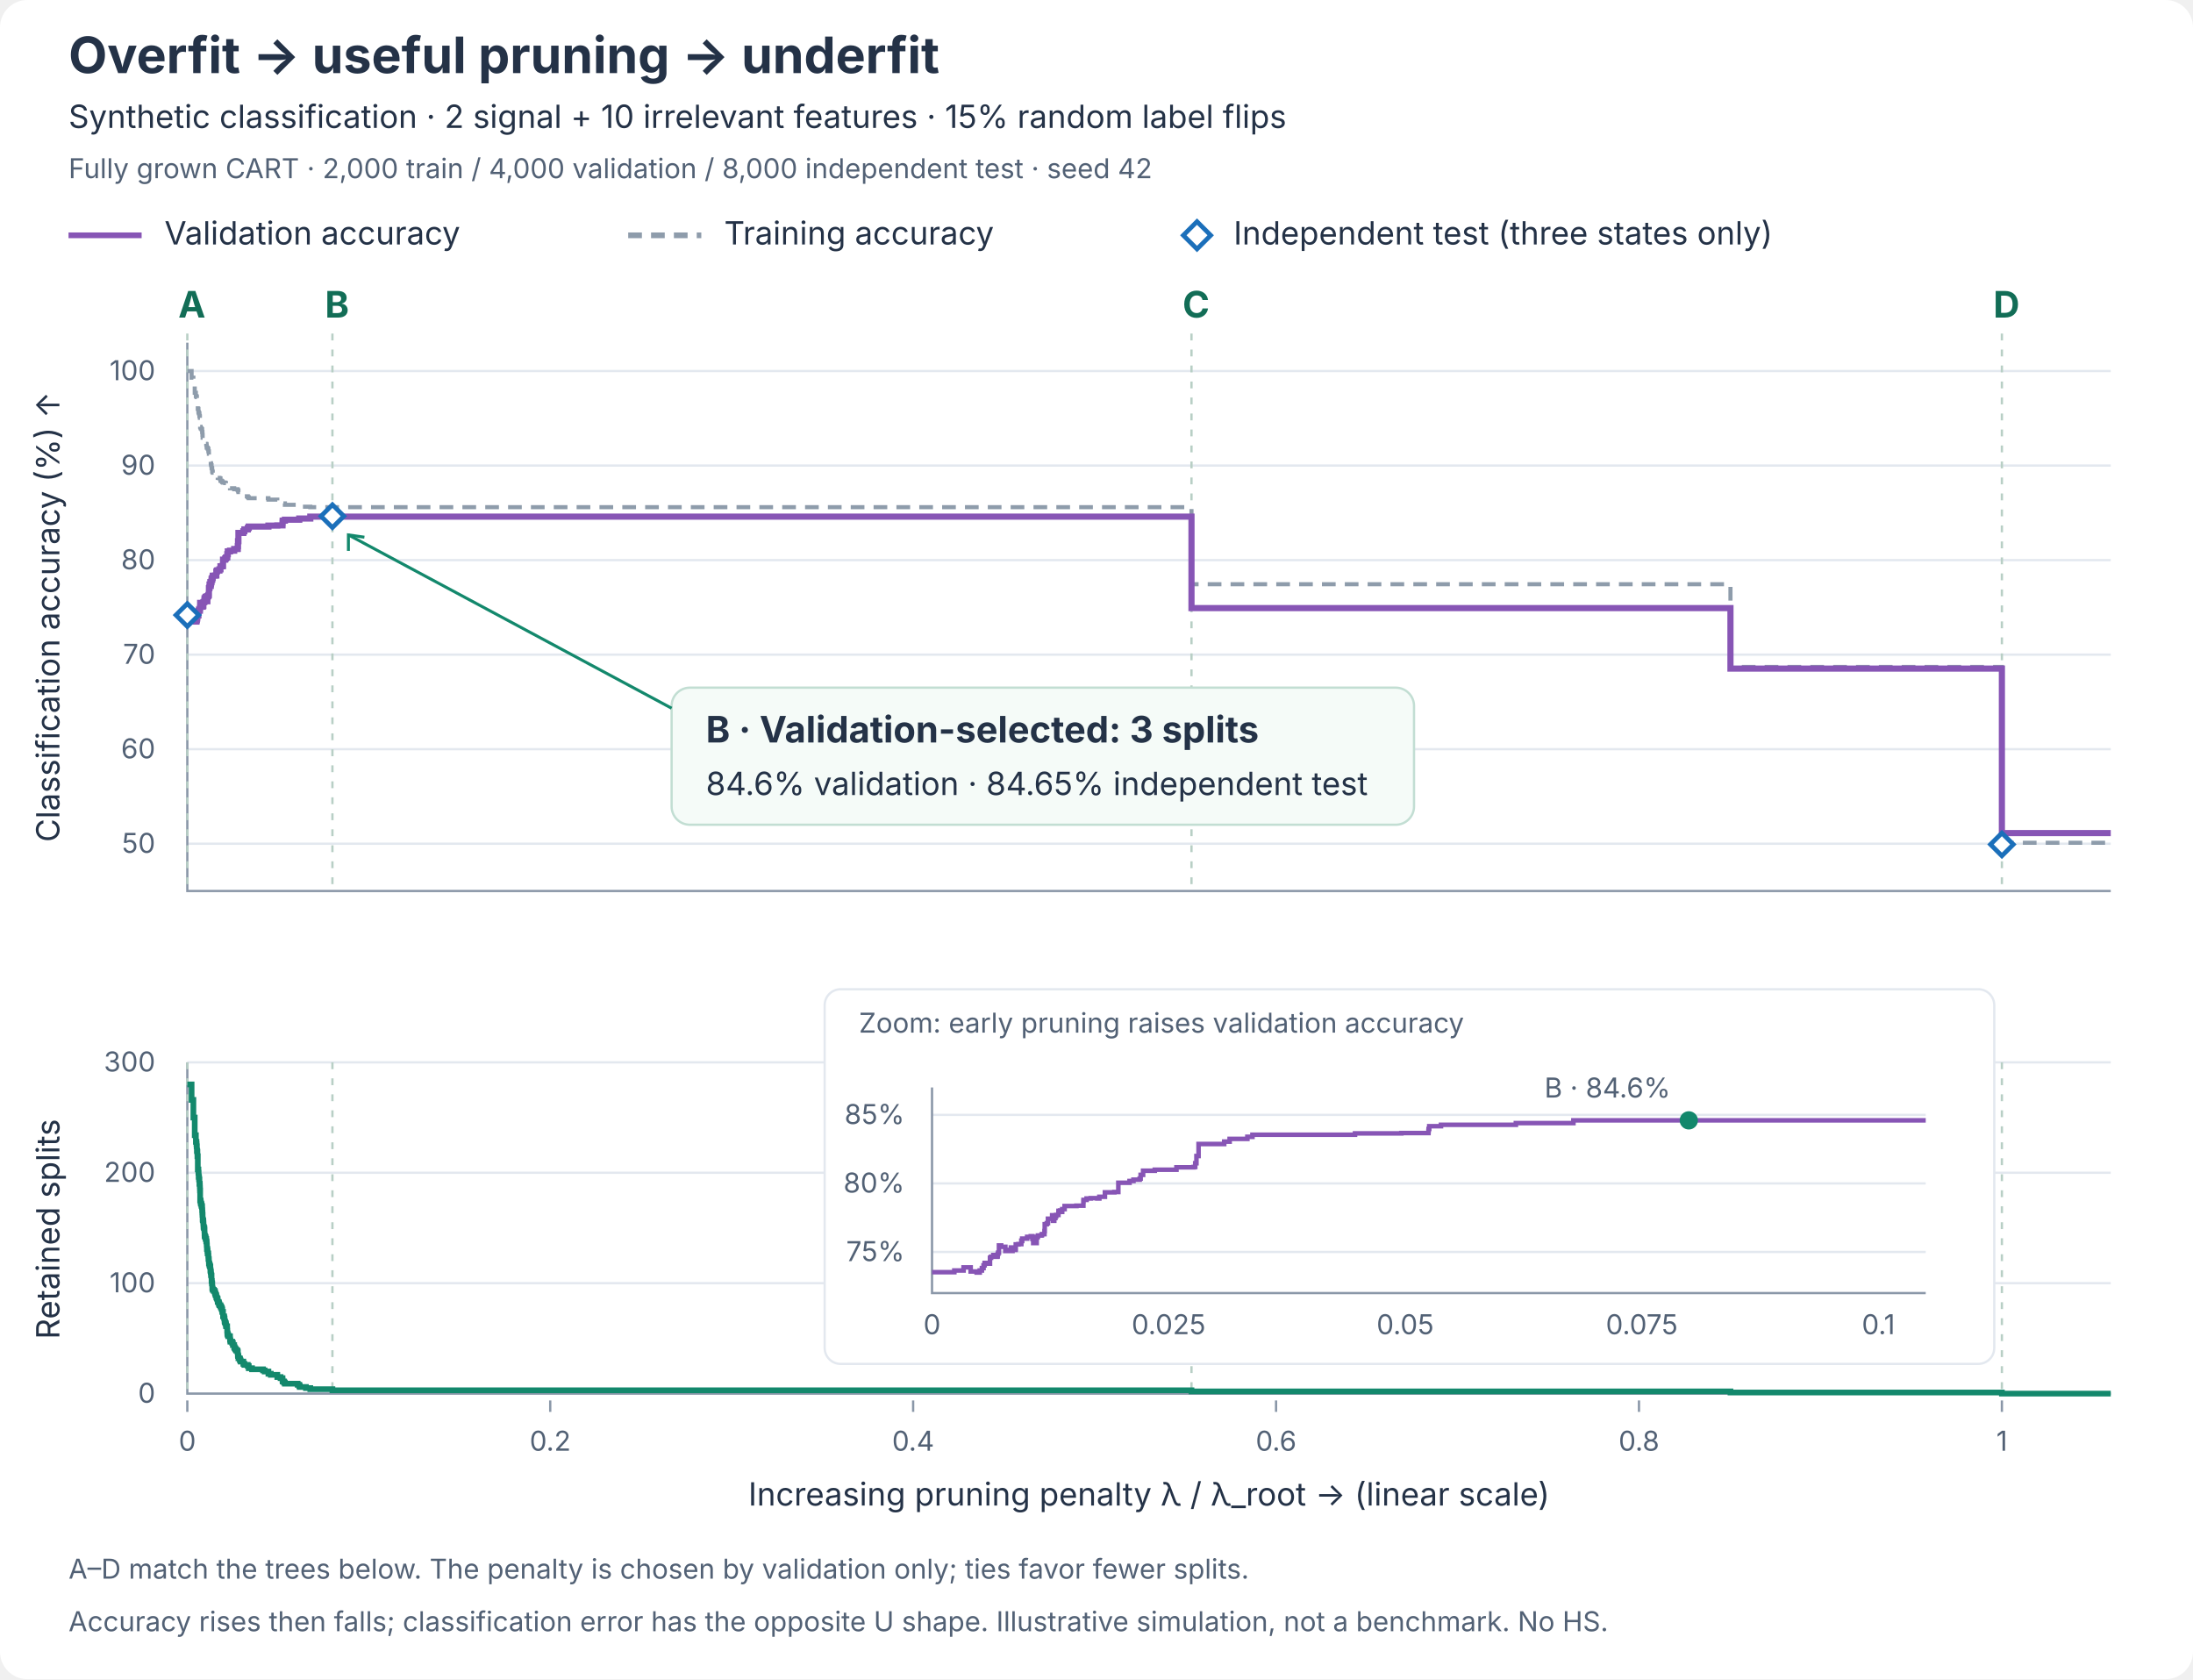
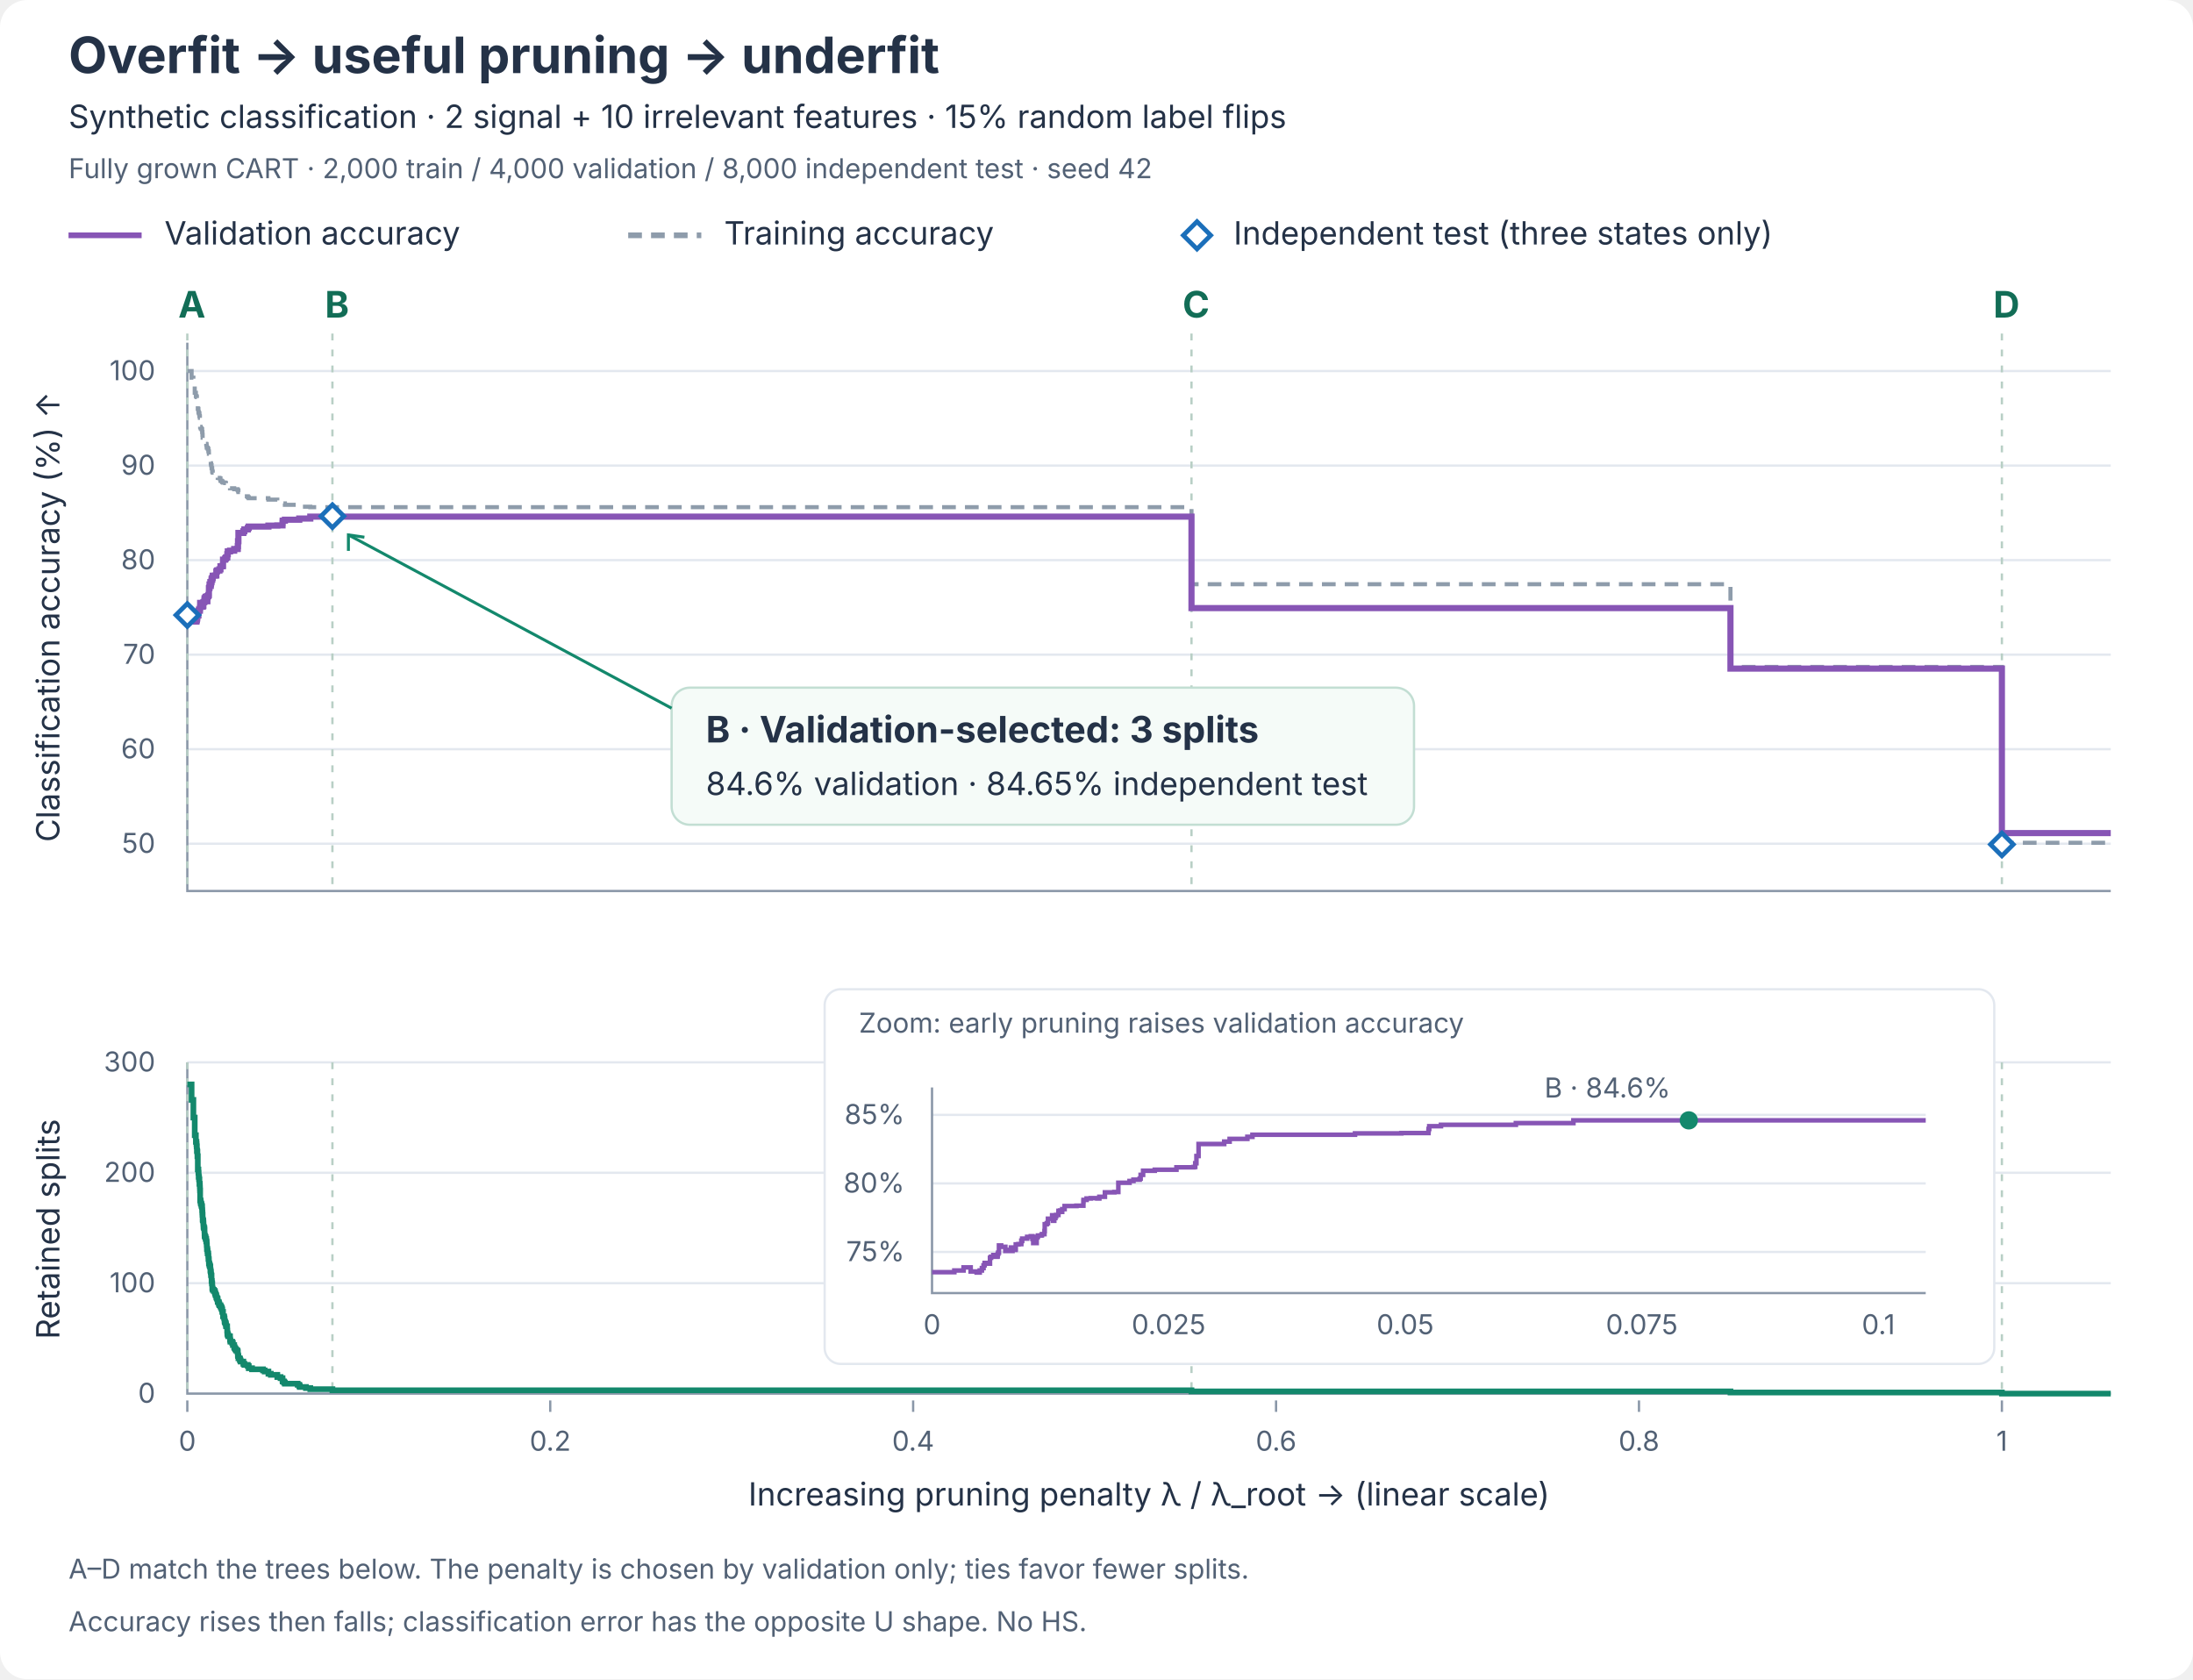
<svg xmlns="http://www.w3.org/2000/svg" width="960" height="735" viewBox="0 0 960 735" role="img" aria-labelledby="title description">
  <style>text { font-family: system-ui, -apple-system, "Segoe UI", sans-serif; fill: #243247; } .title { font-size: 22px; font-weight: 650; } .heading { font-size: 16px; font-weight: 650; } .label { font-size: 14px; } .small { font-size: 12px; fill: #526175; } .stage { font-size: 16px; font-weight: 700; fill: #126d56; } .grid { stroke: #e3e8ef; stroke-width: 1; } .axis { fill: none; stroke: #8a97a8; stroke-width: 1; }</style>
  <rect width="960" height="735" rx="12" fill="#ffffff" />
  <text x="30" y="32" class="title">Overfit → useful pruning → underfit</text>
  <text x="30" y="56" class="label">Synthetic classification · 2 signal + 10 irrelevant features · 15% random label flips</text>
  <text x="30" y="78" class="small">Fully grown CART · 2,000 train / 4,000 validation / 8,000 independent test · seed 42</text>
  <path d="M 30 103 H 62" fill="none" stroke="#8755b5" stroke-width="2.5" />
  <text x="72" y="107" class="label">Validation accuracy</text>
  <path d="M 275 103 H 307" fill="none" stroke="#8e9cab" stroke-width="2.5" stroke-dasharray="6 4" />
  <text x="317" y="107" class="label">Training accuracy</text>
  <path d="M 524 97 L 530 103 L 524 109 L 518 103 Z" fill="#ffffff" stroke="#1b6fba" stroke-width="2" />
  <text x="540" y="107" class="label">Independent test (three states only)</text>
  <path d="M 82 369.310 H 924" class="grid" />
  <text x="68" y="373.31" class="small" text-anchor="end">50</text>
  <path d="M 82 327.931 H 924" class="grid" />
  <text x="68" y="331.931" class="small" text-anchor="end">60</text>
  <path d="M 82 286.552 H 924" class="grid" />
  <text x="68" y="290.552" class="small" text-anchor="end">70</text>
  <path d="M 82 245.172 H 924" class="grid" />
  <text x="68" y="249.172" class="small" text-anchor="end">80</text>
  <path d="M 82 203.793 H 924" class="grid" />
  <text x="68" y="207.793" class="small" text-anchor="end">90</text>
  <path d="M 82 162.414 H 924" class="grid" />
  <text x="68" y="166.414" class="small" text-anchor="end">100</text>
  <path d="M 82 150 V 390 H 924" class="axis" />
  <text transform="translate(26 270) rotate(-90)" text-anchor="middle" class="label">Classification accuracy (%) ↑</text>
  <path d="M 82 610.000 H 924" class="grid" />
  <text x="68" y="614" class="small" text-anchor="end">0</text>
  <path d="M 82 561.667 H 924" class="grid" />
  <text x="68" y="565.667" class="small" text-anchor="end">100</text>
  <path d="M 82 513.333 H 924" class="grid" />
  <text x="68" y="517.333" class="small" text-anchor="end">200</text>
  <path d="M 82 465.000 H 924" class="grid" />
  <text x="68" y="469" class="small" text-anchor="end">300</text>
  <path d="M 82 465 V 610 H 924" class="axis" />
  <text transform="translate(26 538) rotate(-90)" text-anchor="middle" class="label">Retained splits</text>
  <path d="M 82.000 146 V 390 M 82.000 465 V 610" fill="none" stroke="#b8cfc5" stroke-width="1" stroke-dasharray="3 4" />
  <text x="84" y="139" class="stage" text-anchor="middle">A</text>
  <path d="M 145.520 146 V 390 M 145.520 465 V 610" fill="none" stroke="#b8cfc5" stroke-width="1" stroke-dasharray="3 4" />
  <text x="147.52" y="139" class="stage" text-anchor="middle">B</text>
  <path d="M 521.582 146 V 390 M 521.582 465 V 610" fill="none" stroke="#b8cfc5" stroke-width="1" stroke-dasharray="3 4" />
  <text x="523.582" y="139" class="stage" text-anchor="middle">C</text>
  <path d="M 876.340 146 V 390 M 876.340 465 V 610" fill="none" stroke="#b8cfc5" stroke-width="1" stroke-dasharray="3 4" />
  <text x="878.34" y="139" class="stage" text-anchor="middle">D</text>
  <path d="M 82.000 162.414 H 83.873 V 165.310 H 84.648 V 168.621 H 85.243 V 171.931 H 85.745 V 172.345 H 85.745 V 173.379 H 86.005 V 173.586 H 86.080 V 173.793 H 86.187 V 174.621 H 86.325 V 174.828 H 86.414 V 175.034 H 86.417 V 175.448 H 86.587 V 177.931 H 86.587 V 178.966 H 86.865 V 180.207 H 86.954 V 180.621 H 87.145 V 181.034 H 87.297 V 181.241 H 87.297 V 182.069 H 87.474 V 182.483 H 87.513 V 182.897 H 87.549 V 183.517 H 87.618 V 184.138 H 87.618 V 184.759 H 87.618 V 186.828 H 87.802 V 187.448 H 88.154 V 187.655 H 88.211 V 187.862 H 88.487 V 188.897 H 88.506 V 189.103 H 88.621 V 190.345 H 88.700 V 191.586 H 88.706 V 191.793 H 88.756 V 192.207 H 89.028 V 192.621 H 89.253 V 192.828 H 89.494 V 193.034 H 89.537 V 193.862 H 89.537 V 194.069 H 89.568 V 194.276 H 90.288 V 194.483 H 90.427 V 195.103 H 90.493 V 195.931 H 90.886 V 196.345 H 91.174 V 196.759 H 91.231 V 197.379 H 91.253 V 197.586 H 91.437 V 198.621 H 91.460 V 199.241 H 91.730 V 200.069 H 92.082 V 200.897 H 92.152 V 201.724 H 92.260 V 202.759 H 92.354 V 203.172 H 92.420 V 203.586 H 92.609 V 204.207 H 92.617 V 204.828 H 92.753 V 205.034 H 92.879 V 206.069 H 92.924 V 206.276 H 92.927 V 206.483 H 93.128 V 206.897 H 94.120 V 207.103 H 94.703 V 208.138 H 94.714 V 208.345 H 94.974 V 208.966 H 95.318 V 209.172 H 96.045 V 209.379 H 96.512 V 210.414 H 96.983 V 210.621 H 97.302 V 211.034 H 97.638 V 211.241 H 98.578 V 211.448 H 98.907 V 211.655 H 99.429 V 212.069 H 99.510 V 212.483 H 99.568 V 212.690 H 99.716 V 213.310 H 100.697 V 213.724 H 102.516 V 214.138 H 103.960 V 214.345 H 104.092 V 214.552 H 104.194 V 214.759 H 104.372 V 215.379 H 105.355 V 216.000 H 106.523 V 216.414 H 106.980 V 217.241 H 108.469 V 217.655 H 108.894 V 218.069 H 117.503 V 218.690 H 121.390 V 219.103 H 122.810 V 219.310 H 123.669 V 219.724 H 123.680 V 219.931 H 123.734 V 220.345 H 124.719 V 220.966 H 131.004 V 221.793 H 135.833 V 222.000 H 521.582 V 255.724 H 757.519 V 291.931 H 876.340 V 368.897 H 924.000" fill="none" stroke="#8e9cab" stroke-width="1.8" stroke-dasharray="6 4" />
  <path d="M 82.000 271.966 H 83.873 V 271.448 H 84.648 V 270.517 H 85.243 V 271.759 H 85.745 V 272.172 H 85.745 V 272.069 H 86.005 V 271.448 H 86.187 V 270.724 H 86.325 V 269.897 H 86.414 V 269.793 H 86.417 V 269.172 H 86.587 V 269.069 H 86.587 V 269.379 H 86.865 V 267.621 H 86.954 V 267.310 H 87.145 V 266.793 H 87.297 V 266.276 H 87.297 V 267.310 H 87.474 V 267.207 H 87.513 V 266.483 H 87.549 V 266.069 H 87.618 V 266.276 H 87.618 V 263.897 H 87.802 V 264.310 H 88.154 V 265.552 H 88.487 V 265.241 H 88.621 V 264.517 H 88.700 V 265.552 H 88.756 V 265.241 H 89.007 V 265.034 H 89.028 V 263.586 H 89.253 V 263.483 H 89.494 V 262.448 H 89.537 V 262.552 H 89.568 V 261.828 H 89.985 V 261.310 H 90.288 V 261.103 H 90.427 V 261.931 H 90.493 V 263.172 H 90.783 V 261.517 H 90.814 V 261.310 H 90.886 V 260.897 H 91.174 V 260.793 H 91.231 V 260.483 H 91.437 V 259.552 H 91.460 V 257.483 H 91.633 V 257.172 H 91.730 V 255.828 H 92.082 V 254.793 H 92.152 V 256.448 H 92.260 V 255.621 H 92.354 V 255.103 H 92.420 V 254.690 H 92.609 V 253.966 H 92.617 V 253.448 H 92.753 V 253.345 H 92.879 V 253.759 H 92.924 V 253.241 H 92.927 V 252.931 H 93.128 V 252.000 H 94.120 V 251.897 H 94.703 V 250.655 H 94.714 V 250.138 H 94.974 V 249.724 H 95.318 V 249.621 H 95.874 V 249.724 H 96.045 V 249.207 H 96.512 V 247.862 H 97.302 V 247.759 H 97.638 V 244.966 H 98.578 V 244.448 H 98.907 V 244.034 H 99.429 V 243.724 H 99.510 V 242.586 H 99.716 V 241.345 H 100.697 V 241.034 H 102.516 V 240.310 H 103.960 V 240.207 H 104.092 V 239.069 H 104.194 V 236.897 H 104.372 V 233.276 H 106.523 V 232.552 H 106.980 V 231.724 H 108.469 V 231.103 H 108.894 V 230.483 H 117.503 V 230.069 H 121.390 V 229.966 H 123.669 V 229.345 H 123.680 V 228.724 H 123.734 V 227.897 H 124.719 V 227.483 H 131.004 V 226.966 H 135.833 V 226.138 H 521.582 V 266.172 H 757.519 V 292.655 H 876.340 V 364.655 H 924.000" fill="none" stroke="#8755b5" stroke-width="2.7" />
  <path d="M 82.000 474.667 H 83.873 V 481.433 H 84.648 V 489.167 H 85.243 V 496.900 H 85.745 V 497.383 H 85.745 V 499.800 H 86.005 V 500.767 H 86.080 V 501.733 H 86.187 V 503.667 H 86.325 V 504.150 H 86.414 V 505.117 H 86.417 V 506.083 H 86.587 V 509.467 H 86.587 V 511.883 H 86.865 V 513.333 H 86.954 V 513.817 H 86.954 V 514.783 H 87.013 V 515.267 H 87.145 V 516.233 H 87.297 V 516.717 H 87.297 V 518.167 H 87.474 V 519.133 H 87.513 V 520.100 H 87.549 V 521.067 H 87.618 V 521.550 H 87.618 V 523.000 H 87.618 V 525.417 H 87.802 V 525.900 H 87.856 V 526.383 H 87.922 V 526.867 H 88.154 V 527.350 H 88.211 V 527.833 H 88.416 V 528.317 H 88.487 V 529.283 H 88.506 V 529.767 H 88.563 V 530.733 H 88.621 V 531.700 H 88.700 V 532.667 H 88.706 V 533.633 H 88.756 V 534.117 H 88.963 V 534.600 H 89.007 V 535.083 H 89.028 V 535.567 H 89.064 V 536.050 H 89.090 V 536.533 H 89.105 V 537.017 H 89.253 V 537.500 H 89.460 V 537.983 H 89.494 V 538.467 H 89.537 V 539.433 H 89.537 V 539.917 H 89.568 V 540.883 H 89.721 V 541.367 H 89.985 V 541.850 H 90.054 V 542.333 H 90.288 V 543.300 H 90.427 V 543.783 H 90.493 V 544.750 H 90.547 V 545.233 H 90.581 V 545.717 H 90.583 V 546.200 H 90.590 V 546.683 H 90.783 V 547.167 H 90.814 V 547.650 H 90.886 V 548.617 H 91.174 V 549.100 H 91.181 V 549.583 H 91.231 V 550.067 H 91.253 V 551.033 H 91.417 V 551.517 H 91.437 V 552.000 H 91.460 V 552.967 H 91.633 V 553.450 H 91.730 V 553.933 H 91.931 V 554.417 H 92.082 V 555.383 H 92.084 V 555.867 H 92.152 V 556.350 H 92.260 V 556.833 H 92.354 V 557.800 H 92.420 V 558.283 H 92.599 V 558.767 H 92.609 V 560.217 H 92.617 V 560.700 H 92.753 V 561.667 H 92.879 V 562.150 H 92.924 V 562.633 H 92.927 V 563.600 H 92.980 V 564.083 H 93.128 V 564.567 H 93.575 V 565.050 H 94.031 V 565.533 H 94.120 V 566.017 H 94.264 V 566.500 H 94.433 V 566.983 H 94.703 V 567.467 H 94.714 V 567.950 H 94.974 V 568.433 H 95.241 V 568.917 H 95.297 V 569.400 H 95.318 V 569.883 H 95.769 V 570.367 H 95.874 V 570.850 H 96.045 V 571.333 H 96.512 V 571.817 H 96.742 V 572.300 H 96.983 V 572.783 H 97.172 V 573.267 H 97.302 V 574.233 H 97.638 V 576.167 H 98.087 V 576.650 H 98.173 V 577.133 H 98.298 V 578.100 H 98.368 V 578.583 H 98.578 V 579.067 H 98.849 V 579.550 H 98.907 V 580.033 H 98.975 V 580.517 H 99.429 V 581.000 H 99.443 V 582.450 H 99.510 V 583.417 H 99.568 V 583.900 H 99.716 V 584.383 H 99.910 V 584.867 H 100.663 V 585.350 H 100.697 V 586.317 H 100.780 V 586.800 H 100.869 V 587.283 H 101.637 V 587.767 H 101.936 V 588.733 H 102.516 V 589.700 H 102.726 V 590.183 H 103.039 V 590.667 H 103.410 V 591.150 H 103.960 V 591.633 H 104.092 V 592.117 H 104.120 V 593.083 H 104.194 V 593.567 H 104.372 V 594.533 H 104.961 V 595.017 H 105.121 V 595.500 H 105.355 V 595.983 H 106.523 V 596.950 H 106.980 V 597.433 H 108.469 V 597.917 H 108.894 V 598.883 H 110.334 V 599.367 H 115.136 V 599.850 H 115.873 V 600.333 H 117.503 V 601.300 H 118.557 V 601.783 H 121.390 V 602.750 H 122.810 V 603.233 H 123.669 V 603.717 H 123.680 V 604.200 H 123.734 V 604.683 H 124.351 V 605.167 H 124.719 V 605.650 H 130.303 V 606.133 H 131.004 V 606.617 H 131.229 V 607.100 H 133.928 V 607.583 H 135.833 V 608.067 H 145.520 V 608.550 H 521.582 V 609.033 H 757.519 V 609.517 H 876.340 V 610.000 H 924.000" fill="none" stroke="#13886c" stroke-width="2.5" />
  <path d="M 82.000 264.224 L 87.000 269.224 L 82.000 274.224 L 77.000 269.224 Z" fill="#ffffff" stroke="#1b6fba" stroke-width="2" />
  <path d="M 145.520 220.931 L 150.520 225.931 L 145.520 230.931 L 140.520 225.931 Z" fill="#ffffff" stroke="#1b6fba" stroke-width="2" />
  <path d="M 876.340 364.621 L 881.340 369.621 L 876.340 374.621 L 871.340 369.621 Z" fill="#ffffff" stroke="#1b6fba" stroke-width="2" />
  <rect x="294" y="301" width="325" height="60" rx="8" fill="#f5fbf8" stroke="#c2ded3" />
  <text x="309" y="325" class="heading">B · Validation-selected: 3 splits</text>
  <text x="309" y="348" class="label">84.6% validation · 84.65% independent test</text>
  <path d="M 294 310 L 152.520 234.138" fill="none" stroke="#13886c" stroke-width="1.3" />
  <path d="M 152.520 241.138 L 152.520 234.138 L 159.520 235.138" fill="none" stroke="#13886c" stroke-width="1.3" />
  <path d="M 82.000 613 V 618" fill="none" stroke="#8a97a8" stroke-width="1" />
  <text x="82" y="635" class="small" text-anchor="middle">0</text>
  <path d="M 240.868 613 V 618" fill="none" stroke="#8a97a8" stroke-width="1" />
  <text x="240.868" y="635" class="small" text-anchor="middle">0.2</text>
  <path d="M 399.736 613 V 618" fill="none" stroke="#8a97a8" stroke-width="1" />
  <text x="399.736" y="635" class="small" text-anchor="middle">0.4</text>
  <path d="M 558.604 613 V 618" fill="none" stroke="#8a97a8" stroke-width="1" />
  <text x="558.604" y="635" class="small" text-anchor="middle">0.6</text>
  <path d="M 717.472 613 V 618" fill="none" stroke="#8a97a8" stroke-width="1" />
  <text x="717.472" y="635" class="small" text-anchor="middle">0.8</text>
  <path d="M 876.340 613 V 618" fill="none" stroke="#8a97a8" stroke-width="1" />
  <text x="876.34" y="635" class="small" text-anchor="middle">1</text>
  <text x="503" y="659" class="label" text-anchor="middle">Increasing pruning penalty λ / λ_root → (linear scale)</text>
  <rect x="361" y="433" width="512" height="164" rx="7" fill="#ffffff" stroke="#e3e8ef" />
  <text x="376" y="452" class="small">Zoom: early pruning raises validation accuracy</text>
  <defs>
    <clipPath id="zoom">
      <rect x="408" y="476" width="435" height="90" />
    </clipPath>
  </defs>
  <path d="M 408 548.000 H 843" class="grid" />
  <text x="396" y="552" class="small" text-anchor="end">75%</text>
  <path d="M 408 518.000 H 843" class="grid" />
  <text x="396" y="522" class="small" text-anchor="end">80%</text>
  <path d="M 408 488.000 H 843" class="grid" />
  <text x="396" y="492" class="small" text-anchor="end">85%</text>
  <path d="M 408 476 V 566 H 843" class="axis" />
  <path d="M 408.000 556.850 H 417.767 V 556.100 H 421.812 V 554.750 H 424.916 V 556.550 H 427.533 V 557.150 H 427.533 V 557.000 H 428.887 V 556.100 H 429.839 V 555.050 H 430.555 V 553.850 H 431.020 V 553.700 H 431.036 V 552.800 H 431.923 V 552.650 H 431.923 V 553.100 H 433.374 V 550.550 H 433.840 V 550.100 H 434.834 V 549.350 H 435.624 V 548.600 H 435.624 V 550.100 H 436.548 V 549.950 H 436.752 V 548.900 H 436.942 V 548.300 H 437.300 V 548.600 H 437.300 V 545.150 H 438.261 V 545.750 H 440.096 V 547.550 H 441.833 V 547.100 H 442.530 V 546.050 H 442.942 V 547.550 H 443.238 V 547.100 H 444.543 V 546.800 H 444.652 V 544.700 H 445.826 V 544.550 H 447.087 V 543.050 H 447.310 V 543.200 H 447.471 V 542.150 H 449.645 V 541.400 H 451.228 V 541.100 H 451.950 V 542.300 H 452.297 V 544.100 H 453.809 V 541.700 H 453.969 V 541.400 H 454.346 V 540.800 H 455.846 V 540.650 H 456.145 V 540.200 H 457.219 V 538.850 H 457.340 V 535.850 H 458.239 V 535.400 H 458.749 V 533.450 H 460.581 V 531.950 H 460.946 V 534.350 H 461.510 V 533.150 H 462.002 V 532.400 H 462.347 V 531.800 H 463.332 V 530.750 H 463.372 V 530.000 H 464.085 V 529.850 H 464.739 V 530.450 H 464.972 V 529.700 H 464.989 V 529.250 H 466.040 V 527.900 H 471.213 V 527.750 H 474.253 V 525.950 H 474.309 V 525.200 H 475.665 V 524.600 H 477.460 V 524.450 H 480.357 V 524.600 H 481.250 V 523.850 H 483.685 V 521.900 H 487.810 V 521.750 H 489.559 V 517.700 H 494.461 V 516.950 H 496.177 V 516.350 H 498.902 V 515.900 H 499.324 V 514.250 H 500.395 V 512.450 H 505.514 V 512.000 H 515.002 V 510.950 H 522.534 V 510.800 H 523.218 V 509.150 H 523.751 V 506.000 H 524.679 V 500.750 H 535.901 V 499.700 H 538.281 V 498.500 H 546.047 V 497.600 H 548.266 V 496.700 H 593.167 V 496.100 H 613.438 V 495.950 H 625.322 V 495.050 H 625.383 V 494.150 H 625.660 V 492.950 H 630.800 V 492.350 H 663.577 V 491.600 H 688.765 V 490.400 H 2700.628 V 548.450 H 3931.151 V 586.850 H 4550.857 V 691.250 H 843.000" fill="none" stroke="#8755b5" stroke-width="2" clip-path="url(#zoom)" />
  <circle cx="739.285" cy="490.400" r="4" fill="#13886c" />
  <text x="731.285" y="480.4" class="small" text-anchor="end">B · 84.6%</text>
  <text x="408" y="584" class="small" text-anchor="middle">0</text>
  <text x="511.571" y="584" class="small" text-anchor="middle">0.025</text>
  <text x="615.143" y="584" class="small" text-anchor="middle">0.05</text>
  <text x="718.714" y="584" class="small" text-anchor="middle">0.075</text>
  <text x="822.286" y="584" class="small" text-anchor="middle">0.1</text>
  <text x="30" y="691" class="small">A–D match the trees below. The penalty is chosen by validation only; ties favor fewer splits.</text>
-   <text x="30" y="714" class="small">Accuracy rises then falls; classification error has the opposite U shape. Illustrative simulation, not a benchmark. No HS.</text>
+   <text x="30" y="714" class="small">Accuracy rises then falls; classification error has the opposite U shape. No HS.</text>
</svg>
